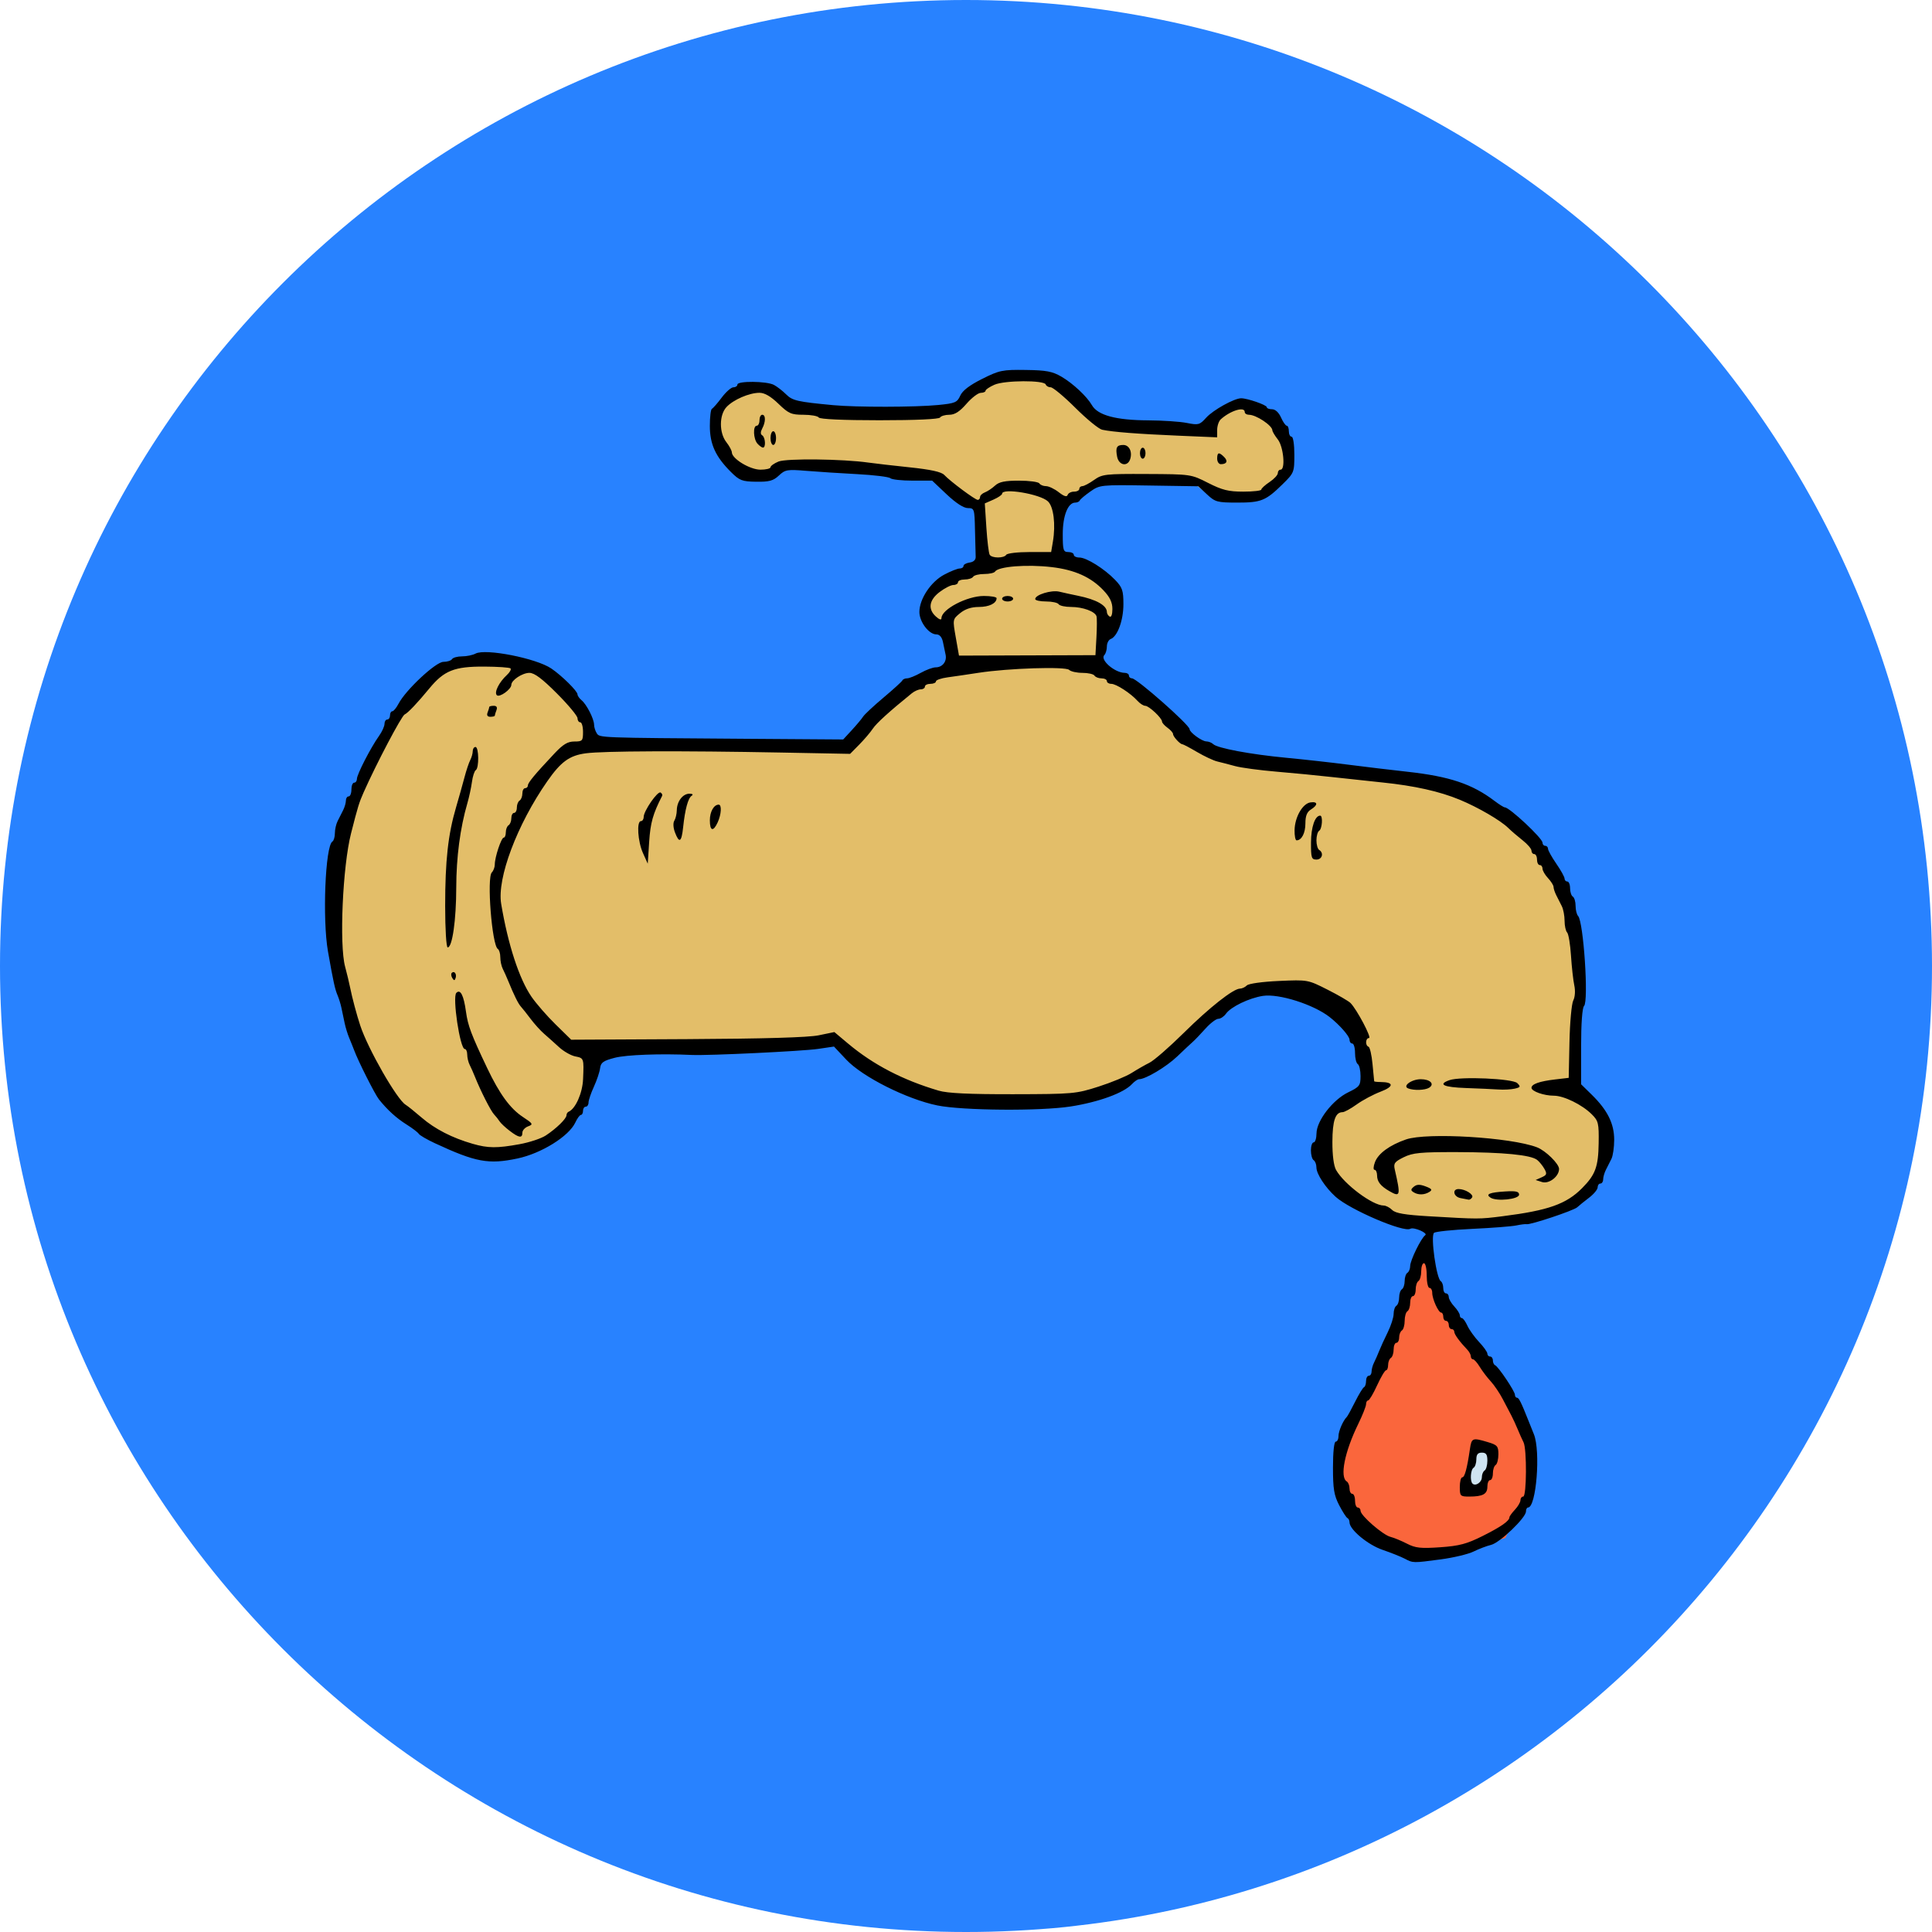
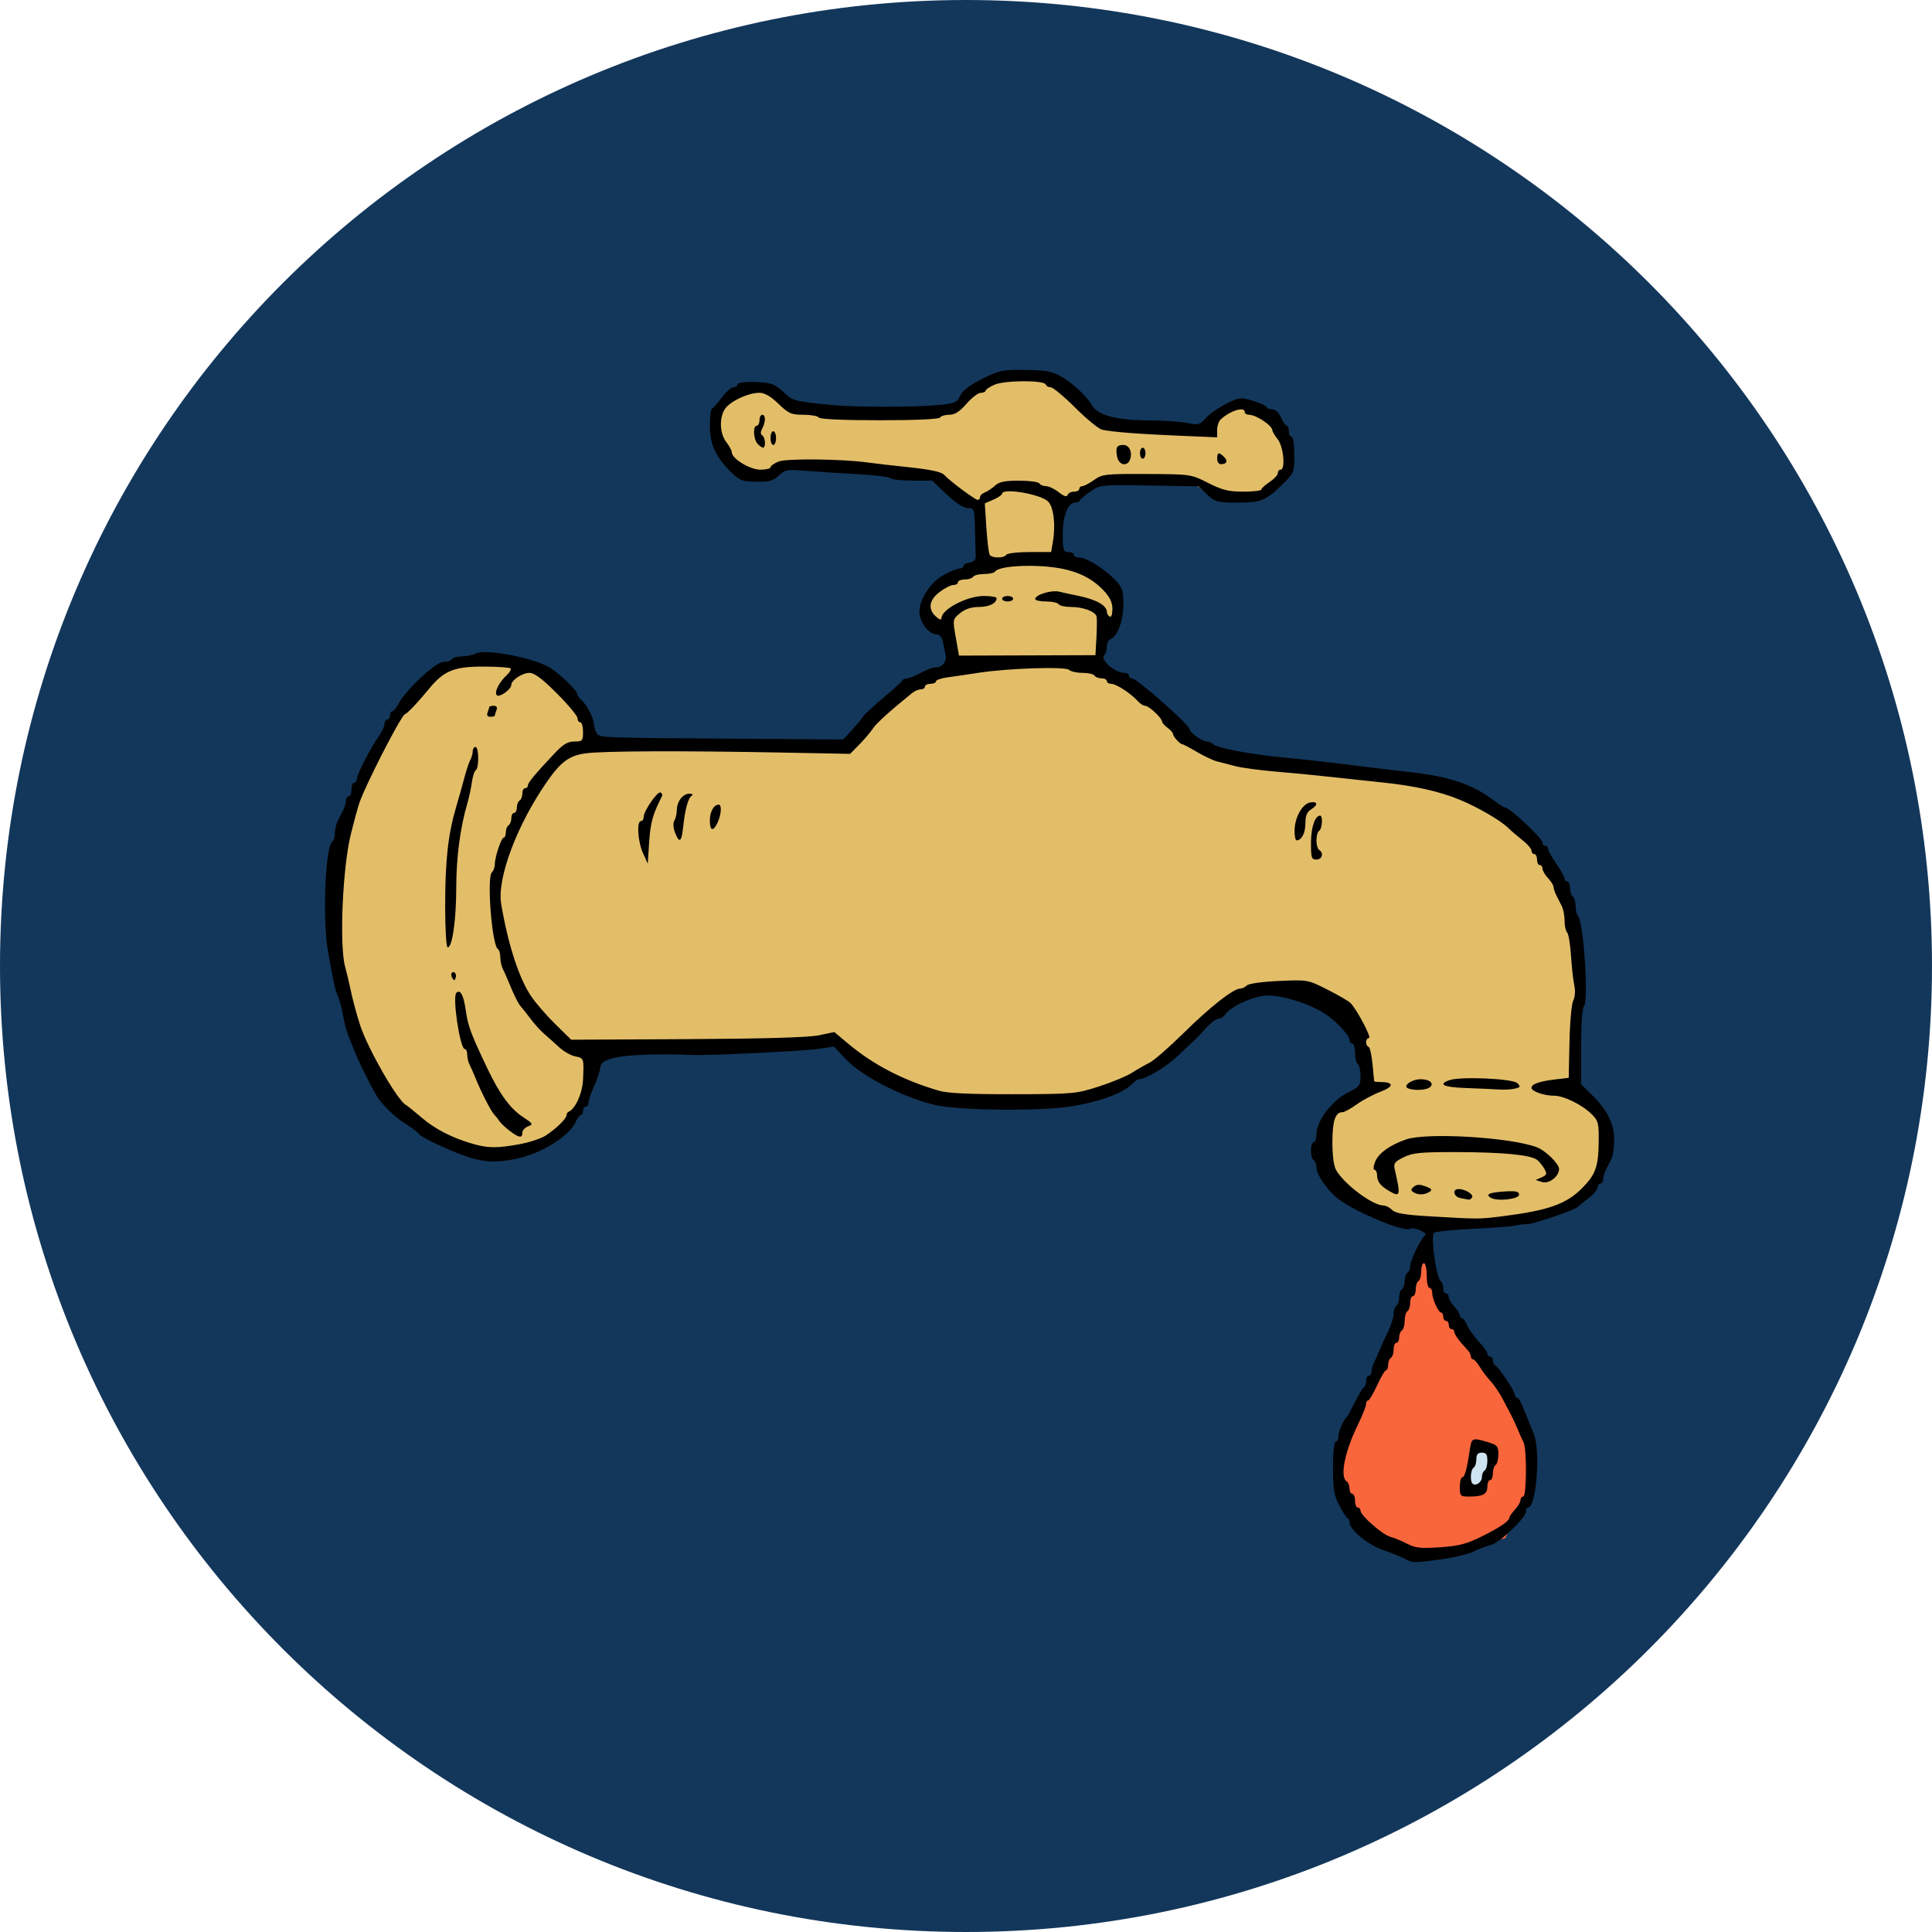
<svg xmlns="http://www.w3.org/2000/svg" version="1.0" width="128" height="128" id="svg19533">
  <defs id="defs19535" />
-   <circle class="st2" cx="64" cy="64" r="64" id="circle11" style="fill:#2882ff;fill-opacity:1" />
+   <circle class="st2" cx="64" cy="64" r="64" id="circle11" style="fill:#13375b;fill-opacity:1" />
  <g transform="matrix(0.1557698,0,0,0.1557698,7.92628,2.650751)" id="layer1">
    <g transform="matrix(1.172689,0,0,1.16782,-15.08407,-23.54672)" id="g20112">
      <path d="m 484.74,458.765 -10.234,33.495 -15.817,34.425 -5.582,16.747 14.886,22.33 18.608,7.443 28.843,-7.443 8.374,-17.678 0.93,-17.678 -14.886,-25.121 -16.747,-25.121 -5.582,-12.095 z" id="path20104" style="fill:#fa663c;fill-opacity:1;fill-rule:evenodd;stroke:none;stroke-width:1px;stroke-linecap:butt;stroke-linejoin:miter;stroke-opacity:1" />
      <path d="m 504.888,532.036 -3.158,11.929 v 4.21 l 4.561,0.351 4.561,-8.421 v -6.315 z" id="path20106" style="fill:#cfe4f1;fill-opacity:1;fill-rule:evenodd;stroke:none;stroke-width:1px;stroke-linecap:butt;stroke-linejoin:miter;stroke-opacity:1" />
      <path d="m 134.219,245.737 -14.404,11.785 -20.951,35.355 -7.857,28.153 0.655,41.248 11.13,33.391 25.534,26.189 21.606,5.238 23.57,-7.857 11.13,-20.297 1.309,-10.476 74.639,-3.928 10.476,-0.655 14.404,11.13 25.534,11.13 h 34.701 l 22.261,-0.655 26.189,-15.713 21.606,-20.297 19.642,-4.583 22.916,11.13 5.893,12.44 1.964,11.785 -17.023,14.404 v 13.095 l 7.202,12.44 18.987,10.476 20.297,1.964 40.593,-5.893 11.785,-10.476 4.583,-13.749 -1.964,-11.13 -11.13,-9.821 1.964,-22.261 1.309,-20.951 -6.547,-29.463 -14.404,-22.916 -20.297,-13.095 -33.391,-5.238 -51.069,-6.547 -18.987,-6.547 -17.678,-18.332 c 0,0 -9.166,-6.547 -11.785,-7.202 -2.619,-0.655 0.655,-13.749 0.655,-13.749 l 5.893,-4.583 -0.655,-9.166 -11.13,-11.13 -11.13,-2.619 0.655,-18.332 13.749,-7.202 11.13,-2.619 24.225,1.309 c 0,0 5.238,5.893 11.13,5.893 5.893,0 13.095,-1.309 13.095,-1.309 l 9.821,-8.511 1.309,-9.821 -7.857,-11.13 -8.511,-4.583 -9.166,5.238 -6.547,5.238 -36.665,-3.274 -19.642,-16.368 h -16.368 l -8.511,3.928 -9.166,9.821 -28.808,-0.655 -30.118,-1.964 -11.13,-7.202 -11.13,3.928 -6.547,9.821 5.238,10.476 6.547,7.202 h 9.166 l 11.13,-3.274 41.903,3.274 9.166,1.964 9.821,7.857 4.583,3.928 1.309,18.987 -15.059,6.547 -7.202,8.511 3.274,7.202 6.547,4.583 1.309,11.785 -21.606,7.857 -17.023,21.606 -77.913,-1.309 -15.713,-1.964 -1.309,-7.857 -11.785,-15.059 -13.749,-6.547 -17.023,-0.655 z" id="path20108" style="fill:#e3be69;fill-opacity:1;fill-rule:evenodd;stroke:none;stroke-width:1px;stroke-linecap:butt;stroke-linejoin:miter;stroke-opacity:1" />
      <path d="m 240.94,146.218 -9.821,5.238 -3.274,12.44 9.821,13.749 11.13,1.309 4.583,-3.928 39.938,1.964 14.404,1.309 9.821,8.511 7.202,3.274 7.857,-6.547 h 11.785 l 9.821,6.547 9.166,-5.893 8.511,-3.274 28.153,-0.655 8.511,3.274 9.166,3.928 9.166,-0.655 9.821,-9.166 v -11.13 l -9.821,-12.44 -5.893,-2.619 -11.13,5.238 -3.928,5.893 -26.844,-3.274 -13.095,-1.309 -14.404,-13.749 -16.368,-3.274 -13.095,5.238 c 0,0 -0.655,7.857 -3.928,7.857 -3.274,0 -23.57,1.964 -23.57,1.964 h -30.772 l -12.44,-7.857 z" id="path20110" style="fill:#e3be69;fill-opacity:1;fill-rule:evenodd;stroke:none;stroke-width:1px;stroke-linecap:butt;stroke-linejoin:miter;stroke-opacity:1" />
      <path d="m 478.929,573.255 c -1.375,-0.722 -4.975,-2.162 -8,-3.2 -5.362,-1.84 -12,-7.383 -12,-10.02 0,-0.672 -0.338,-1.371 -0.75,-1.555 -0.412,-0.183 -1.762,-2.288 -3,-4.678 -1.866,-3.603 -2.25,-5.95 -2.25,-13.75 0,-5.604 0.404,-9.405 1,-9.405 0.55,0 1,-0.906 1,-2.014 0,-1.807 1.67,-5.678 3.013,-6.986 0.282,-0.275 1.632,-2.75 3,-5.5 1.368,-2.75 2.824,-5.15 3.237,-5.333 0.412,-0.183 0.75,-1.196 0.75,-2.25 0,-1.054 0.45,-1.917 1,-1.917 0.55,0 1,-0.681 1,-1.514 0,-0.832 0.398,-2.295 0.883,-3.25 0.486,-0.955 1.322,-2.861 1.858,-4.236 0.536,-1.375 1.939,-4.455 3.117,-6.845 1.178,-2.389 2.142,-5.4 2.142,-6.691 0,-1.291 0.45,-2.625 1,-2.965 0.55,-0.34 1,-1.69 1,-3 0,-1.31 0.45,-2.66 1,-3 0.55,-0.34 1,-1.69 1,-3 0,-1.31 0.45,-2.66 1,-3 0.55,-0.34 1,-1.449 1,-2.465 0,-2.04 3.941,-10.135 5.466,-11.228 1.105,-0.792 -4.218,-3.079 -5.427,-2.332 -2.352,1.454 -21.929,-6.975 -27.087,-11.661 -3.732,-3.391 -6.953,-8.329 -6.953,-10.66 0,-1.12 -0.45,-2.315 -1,-2.655 -0.55,-0.34 -1,-1.941 -1,-3.559 0,-1.618 0.45,-2.941 1,-2.941 0.55,0 1.011,-1.462 1.025,-3.25 0.035,-4.617 5.903,-12.255 11.505,-14.977 4.11,-1.997 4.47,-2.473 4.47,-5.914 0,-2.058 -0.45,-4.02 -1,-4.36 -0.55,-0.34 -1,-2.166 -1,-4.059 0,-1.893 -0.45,-3.441 -1,-3.441 -0.55,0 -1,-0.627 -1,-1.394 0,-1.283 -3.673,-5.477 -7.237,-8.264 -5.868,-4.588 -18.389,-8.574 -24.156,-7.69 -5.01,0.768 -11.643,3.979 -13.413,6.492 -0.719,1.021 -1.97,1.856 -2.781,1.856 -0.811,0 -2.923,1.624 -4.693,3.608 -1.771,1.984 -3.808,4.122 -4.527,4.75 -0.719,0.628 -3.264,3.023 -5.654,5.322 -3.943,3.793 -11.484,8.32 -13.859,8.32 -0.52,0 -1.673,0.791 -2.562,1.757 -2.993,3.252 -11.998,6.553 -22.327,8.187 -10.811,1.709 -39.219,1.477 -48.291,-0.394 -11.1,-2.291 -27.151,-10.4 -33.035,-16.689 l -4.445,-4.752 -5.76,0.853 c -5.645,0.836 -39.846,2.484 -45.76,2.204 -11.308,-0.534 -23.754,-0.076 -28,1.031 -4.156,1.083 -5.052,1.726 -5.309,3.803 -0.17,1.375 -1.183,4.408 -2.25,6.739 -1.067,2.332 -1.941,4.919 -1.941,5.75 0,0.831 -0.45,1.511 -1,1.511 -0.55,0 -1,0.675 -1,1.5 0,0.825 -0.34,1.5 -0.756,1.5 -0.416,0 -1.327,1.238 -2.026,2.75 -2.327,5.04 -12.333,11.29 -21.018,13.128 -10.475,2.217 -15.079,1.361 -29.931,-5.567 -2.877,-1.342 -5.502,-2.879 -5.834,-3.416 -0.332,-0.537 -2.325,-2.064 -4.43,-3.392 -3.714,-2.344 -6.919,-5.269 -10.005,-9.128 -1.447,-1.809 -7.463,-13.774 -8.989,-17.876 -0.409,-1.1 -1.22,-3.125 -1.802,-4.5 -0.582,-1.375 -1.339,-3.85 -1.682,-5.5 -0.343,-1.65 -0.861,-4.125 -1.151,-5.5 -0.29,-1.375 -0.91,-3.4 -1.377,-4.5 -0.975,-2.297 -1.538,-4.87 -3.498,-16 -2.06,-11.699 -0.989,-38.463 1.603,-40.065 0.492,-0.304 0.894,-1.657 0.894,-3.007 0,-1.35 0.45,-3.348 1,-4.441 0.55,-1.093 1.45,-2.88 2,-3.973 0.55,-1.093 1,-2.668 1,-3.5 0,-0.832 0.45,-1.514 1,-1.514 0.55,0 1,-1.125 1,-2.5 0,-1.375 0.45,-2.5 1,-2.5 0.55,0 1,-0.629 1,-1.398 0,-1.616 5.032,-11.433 7.988,-15.585 1.107,-1.554 2.012,-3.543 2.012,-4.421 0,-0.878 0.45,-1.596 1,-1.596 0.55,0 1,-0.675 1,-1.5 0,-0.825 0.374,-1.5 0.831,-1.5 0.457,0 1.47,-1.232 2.25,-2.737 2.607,-5.029 13.518,-15.263 16.273,-15.263 1.39,0 2.806,-0.45 3.146,-1 0.34,-0.55 1.971,-1 3.625,-1 1.654,0 3.861,-0.457 4.904,-1.016 3.61,-1.932 22.01,1.709 27.471,5.435 3.83,2.614 9.5,8.238 9.5,9.424 0,0.501 0.666,1.463 1.479,2.139 1.842,1.528 4.516,6.787 4.536,8.921 0.008,0.878 0.436,2.261 0.949,3.074 1.07,1.692 0.374,1.665 53.47,2.036 l 35.935,0.251 3.166,-3.455 c 1.741,-1.9 3.571,-4.097 4.065,-4.882 0.494,-0.785 3.824,-3.899 7.399,-6.92 3.575,-3.021 6.65,-5.834 6.833,-6.25 0.183,-0.416 0.957,-0.757 1.72,-0.757 0.762,0 2.989,-0.9 4.947,-2 1.958,-1.1 4.392,-2 5.408,-2 2.428,0 4.108,-2.118 3.61,-4.552 -0.219,-1.071 -0.659,-3.185 -0.977,-4.698 -0.372,-1.767 -1.223,-2.75 -2.38,-2.75 -2.717,0 -6.161,-4.568 -6.161,-8.17 0,-4.729 4.157,-11.009 8.998,-13.593 2.305,-1.23 4.824,-2.237 5.597,-2.237 0.773,0 1.405,-0.419 1.405,-0.93 0,-0.512 1.012,-1.074 2.25,-1.25 1.397,-0.198 2.218,-0.983 2.167,-2.07 -0.046,-0.963 -0.158,-5.35 -0.25,-9.75 -0.161,-7.745 -0.244,-8 -2.581,-8 -1.527,0 -4.349,-1.836 -7.684,-5 l -5.27,-5 h -7.116 c -3.914,0 -7.544,-0.401 -8.066,-0.891 -0.522,-0.49 -5.9,-1.153 -11.95,-1.474 -6.05,-0.321 -14.375,-0.863 -18.5,-1.204 -6.932,-0.574 -7.687,-0.444 -9.963,1.712 -2.018,1.911 -3.497,2.318 -8.19,2.255 -5.154,-0.07 -6.075,-0.425 -9.198,-3.548 -5.586,-5.586 -7.649,-10.116 -7.649,-16.796 0,-3.237 0.338,-6.036 0.75,-6.22 0.412,-0.183 2.01,-2.021 3.551,-4.083 1.54,-2.062 3.453,-3.75 4.25,-3.75 0.797,0 1.449,-0.45 1.449,-1 0,-1.37 10.632,-1.267 13.239,0.128 1.159,0.62 3.146,2.167 4.416,3.436 2.304,2.304 4.08,2.714 17.077,3.942 8.435,0.797 29.741,0.765 38.083,-0.057 6.144,-0.605 6.91,-0.93 8,-3.394 0.817,-1.845 3.383,-3.818 7.945,-6.111 6.266,-3.149 7.374,-3.378 15.772,-3.26 7.511,0.105 9.701,0.519 13,2.455 4.164,2.444 9.228,7.199 11.035,10.36 2.116,3.703 8.724,5.489 20.504,5.544 5.186,0.024 11.454,0.448 13.929,0.943 4.202,0.84 4.666,0.714 7.01,-1.904 2.507,-2.8 10.182,-7.082 12.693,-7.082 2.279,0 9.296,2.448 9.296,3.243 0,0.416 0.862,0.757 1.916,0.757 1.167,0 2.435,1.172 3.244,3 0.73,1.65 1.668,3 2.084,3 0.416,0 0.756,0.9 0.756,2 0,1.1 0.45,2 1,2 0.565,0 1,2.849 1,6.547 0,6.383 -0.107,6.653 -4.265,10.75 -6.123,6.034 -7.77,6.703 -16.471,6.698 -7.227,-0.004 -7.982,-0.21 -10.931,-2.973 l -3.167,-2.969 -17.833,-0.277 c -17.55,-0.272 -17.888,-0.238 -21.333,2.187 -1.925,1.355 -3.65,2.818 -3.833,3.25 -0.183,0.432 -0.919,0.786 -1.635,0.786 -2.647,0 -4.532,4.768 -4.532,11.465 0,5.869 0.204,6.535 2,6.535 1.1,0 2,0.45 2,1 0,0.55 0.909,1 2.02,1 2.572,0 9.117,4.115 12.988,8.166 2.606,2.727 2.992,3.865 2.992,8.829 0,5.88 -2.127,11.733 -4.61,12.686 -0.765,0.293 -1.39,1.52 -1.39,2.726 0,1.206 -0.42,2.621 -0.933,3.143 -1.664,1.695 3.806,6.45 7.419,6.45 0.832,0 1.514,0.45 1.514,1 0,0.55 0.498,1 1.106,1 1.745,0 20.894,16.973 20.894,18.519 0,1.151 4.437,4.413 6.05,4.447 0.853,0.018 1.984,0.467 2.514,0.997 1.467,1.467 13.608,3.746 26.436,4.963 6.325,0.6 16.45,1.731 22.5,2.513 6.05,0.782 15.725,1.944 21.5,2.583 15.259,1.687 23.496,4.456 31.594,10.621 1.702,1.296 3.386,2.356 3.742,2.356 1.7,0 13.663,11.246 13.663,12.844 0,0.636 0.45,1.156 1,1.156 0.55,0 1,0.481 1,1.07 0,0.588 1.35,3.032 3,5.43 1.65,2.398 3,4.842 3,5.43 0,0.588 0.45,1.07 1,1.07 0.55,0 1,1.098 1,2.441 0,1.343 0.45,2.719 1,3.059 0.55,0.34 1,1.851 1,3.359 0,1.508 0.409,3.168 0.908,3.691 1.973,2.064 3.884,31.058 2.161,32.781 -0.655,0.655 -1.069,6.385 -1.069,14.792 v 13.723 l 3.887,3.827 c 5.674,5.585 8.113,10.507 8.113,16.371 0,2.741 -0.45,5.877 -1,6.97 -0.55,1.093 -1.45,2.88 -2,3.973 -0.55,1.093 -1,2.668 -1,3.5 0,0.832 -0.45,1.514 -1,1.514 -0.55,0 -1,0.624 -1,1.387 0,0.763 -1.389,2.451 -3.086,3.75 -1.698,1.299 -3.647,2.882 -4.332,3.516 -1.283,1.188 -17.063,6.473 -18.357,6.148 -0.399,-0.1 -2.075,0.107 -3.725,0.459 -1.65,0.353 -8.85,0.915 -16,1.249 -7.15,0.334 -13.386,0.99 -13.858,1.457 -1.281,1.268 0.872,16.615 2.469,17.602 0.489,0.302 0.89,1.423 0.89,2.491 0,1.068 0.45,1.941 1,1.941 0.55,0 1,0.59 1,1.311 0,0.721 0.9,2.277 2,3.458 1.1,1.181 2,2.616 2,3.189 0,0.573 0.34,1.042 0.756,1.042 0.416,0 1.311,1.238 1.989,2.75 0.678,1.512 2.588,4.188 4.244,5.946 1.656,1.758 3.011,3.67 3.011,4.25 0,0.58 0.45,1.054 1,1.054 0.55,0 1,0.637 1,1.417 0,0.779 0.364,1.567 0.808,1.75 1.169,0.482 7.192,9.497 7.192,10.764 0,0.588 0.34,1.07 0.756,1.07 0.675,0 1.498,1.666 4.203,8.5 0.435,1.1 1.298,3.259 1.916,4.797 2.491,6.196 0.861,26.664 -2.125,26.695 -0.412,0.004 -0.75,0.653 -0.75,1.441 0,2.275 -9.487,11.403 -12.64,12.162 -1.573,0.379 -4.435,1.47 -6.36,2.426 -1.925,0.956 -7.284,2.242 -11.909,2.858 -10.174,1.356 -9.983,1.36 -13.091,-0.272 z m 28.322,-8.27 c 6.697,-3.372 9.678,-5.469 9.678,-6.808 0,-0.337 0.9,-1.579 2,-2.76 1.1,-1.181 2,-2.737 2,-3.458 0,-0.721 0.45,-1.311 1,-1.311 1.249,0 1.351,-17.337 0.117,-19.764 -0.486,-0.955 -1.438,-3.086 -2.117,-4.736 -0.678,-1.65 -1.709,-3.9 -2.291,-5 -0.582,-1.1 -1.992,-3.8 -3.133,-6 -1.141,-2.2 -3.113,-5.125 -4.382,-6.5 -1.269,-1.375 -3.053,-3.737 -3.966,-5.25 -0.912,-1.512 -2.012,-2.75 -2.443,-2.75 -0.431,0 -0.784,-0.482 -0.784,-1.071 0,-0.589 -0.562,-1.664 -1.25,-2.388 -2.851,-3.003 -4.75,-5.623 -4.75,-6.552 0,-0.544 -0.45,-0.989 -1,-0.989 -0.55,0 -1,-0.675 -1,-1.5 0,-0.825 -0.45,-1.5 -1,-1.5 -0.55,0 -1,-0.675 -1,-1.5 0,-0.825 -0.338,-1.504 -0.75,-1.508 -1.015,-0.011 -3.25,-4.957 -3.25,-7.192 0,-0.99 -0.45,-1.801 -1,-1.801 -0.55,0 -1,-2.025 -1,-4.5 0,-2.475 -0.45,-4.5 -1,-4.5 -0.55,0 -1,1.323 -1,2.941 0,1.618 -0.45,3.219 -1,3.559 -0.55,0.34 -1,1.716 -1,3.059 0,1.343 -0.45,2.441 -1,2.441 -0.55,0 -1,1.098 -1,2.441 0,1.343 -0.45,2.719 -1,3.059 -0.55,0.34 -1,1.915 -1,3.5 0,1.585 -0.45,3.16 -1,3.5 -0.55,0.34 -1,1.491 -1,2.559 0,1.068 -0.45,1.941 -1,1.941 -0.55,0 -1,1.098 -1,2.441 0,1.343 -0.45,2.719 -1,3.059 -0.55,0.34 -1,1.491 -1,2.559 0,1.068 -0.338,1.943 -0.75,1.945 -0.412,0.002 -1.875,2.475 -3.25,5.496 -1.375,3.021 -2.837,5.494 -3.25,5.496 -0.412,0.002 -0.75,0.615 -0.75,1.363 0,0.748 -1.289,4.01 -2.864,7.25 -4.919,10.118 -6.734,19.285 -4.136,20.89 0.55,0.34 1,1.491 1,2.559 0,1.068 0.45,1.941 1,1.941 0.55,0 1,1.125 1,2.5 0,1.375 0.45,2.5 1,2.5 0.55,0 1,0.536 1,1.19 0,1.719 8.081,8.786 10.842,9.482 1.288,0.325 3.988,1.442 6,2.484 3.073,1.591 5.002,1.799 12.062,1.304 6.921,-0.485 9.641,-1.213 15.419,-4.122 z m -8.322,-17.838 c 0,-1.925 0.399,-3.5 0.886,-3.5 0.884,0 1.737,-3.148 2.775,-10.25 0.606,-4.141 0.903,-4.26 6.472,-2.592 3.468,1.039 3.866,1.497 3.866,4.441 0,1.805 -0.45,3.561 -1,3.901 -0.55,0.34 -1,1.716 -1,3.059 0,1.343 -0.45,2.441 -1,2.441 -0.55,0 -1,1.077 -1,2.393 0,2.708 -1.64,3.607 -6.582,3.607 -3.24,0 -3.418,-0.183 -3.418,-3.5 z m 8,-3.548 c 0,-1.009 0.45,-2.112 1,-2.452 0.55,-0.34 1,-1.941 1,-3.559 0,-2.274 -0.453,-2.941 -2,-2.941 -1.454,0 -2,0.667 -2,2.441 0,1.343 -0.45,2.719 -1,3.059 -1.085,0.67 -1.373,4.794 -0.402,5.764 1.103,1.103 3.402,-0.459 3.402,-2.312 z m 7.5,-95.051 c 16.603,-2.109 23.119,-4.419 28.86,-10.234 4.824,-4.887 5.876,-7.756 6.003,-16.386 0.107,-7.248 -0.096,-8.104 -2.489,-10.497 -3.523,-3.523 -10.14,-6.783 -13.769,-6.783 -3.586,0 -8.105,-1.599 -8.105,-2.868 0,-1.354 2.864,-2.379 8.5,-3.043 l 5,-0.589 0.273,-13 c 0.15,-7.15 0.769,-13.976 1.375,-15.169 0.645,-1.269 0.803,-3.551 0.38,-5.5 -0.397,-1.832 -0.938,-6.706 -1.201,-10.831 -0.263,-4.125 -0.895,-7.928 -1.403,-8.45 -0.509,-0.522 -0.925,-2.441 -0.925,-4.264 0,-1.822 -0.45,-4.207 -1,-5.3 -0.55,-1.093 -1.45,-2.88 -2,-3.973 -0.55,-1.093 -1,-2.461 -1,-3.042 0,-0.58 -0.9,-2.021 -2,-3.202 -1.1,-1.181 -2,-2.737 -2,-3.458 0,-0.721 -0.45,-1.311 -1,-1.311 -0.55,0 -1,-0.9 -1,-2 0,-1.1 -0.45,-2 -1,-2 -0.55,0 -1.004,-0.562 -1.009,-1.25 -0.005,-0.688 -1.441,-2.375 -3.191,-3.75 -1.75,-1.375 -4.108,-3.41 -5.241,-4.523 -2.806,-2.756 -10.905,-7.487 -17.559,-10.257 -7.332,-3.051 -16.466,-5.104 -28,-6.291 -5.225,-0.538 -13.55,-1.437 -18.5,-1.998 -4.95,-0.561 -13.95,-1.437 -20,-1.947 -6.05,-0.51 -12.8,-1.421 -15,-2.025 -2.2,-0.604 -5.115,-1.364 -6.477,-1.688 -1.363,-0.325 -4.645,-1.868 -7.294,-3.43 -2.649,-1.562 -5.054,-2.84 -5.344,-2.84 -0.848,0 -3.385,-2.778 -3.385,-3.708 0,-0.468 -0.9,-1.499 -2,-2.292 -1.1,-0.793 -2,-1.813 -2,-2.266 0,-1.258 -4.752,-5.734 -6.087,-5.734 -0.648,0 -1.906,-0.809 -2.795,-1.797 -2.506,-2.785 -7.752,-6.203 -9.522,-6.203 -0.878,0 -1.596,-0.45 -1.596,-1 0,-0.55 -0.873,-1 -1.941,-1 -1.068,0 -2.219,-0.45 -2.559,-1 -0.34,-0.55 -2.301,-1 -4.359,-1 -2.058,0 -4.229,-0.488 -4.825,-1.084 -1.283,-1.283 -22.061,-0.615 -32.816,1.054 -3.85,0.598 -8.912,1.344 -11.25,1.659 -2.337,0.315 -4.25,0.977 -4.25,1.472 0,0.495 -0.9,0.899 -2,0.899 -1.1,0 -2,0.45 -2,1 0,0.55 -0.67,1 -1.489,1 -0.819,0 -2.281,0.644 -3.25,1.432 -8.193,6.661 -12.838,10.896 -14.178,12.924 -0.871,1.318 -3.074,3.914 -4.897,5.77 l -3.314,3.374 -25.186,-0.482 c -35.756,-0.684 -64.288,-0.572 -70.644,0.277 -5.957,0.796 -9.051,3.049 -14.022,10.21 -10.949,15.775 -18.259,35.291 -16.708,44.604 2.473,14.846 6.533,27.347 10.992,33.848 1.714,2.499 5.658,7.043 8.764,10.098 l 5.647,5.555 42.03,-0.211 c 27.65,-0.139 43.978,-0.615 47.724,-1.393 l 5.693,-1.182 4.929,4.157 c 9.166,7.729 19.852,13.309 32.908,17.184 3.193,0.948 11.034,1.323 27,1.293 21.711,-0.041 22.798,-0.138 30.987,-2.774 4.668,-1.502 10.068,-3.741 12,-4.976 1.932,-1.235 4.847,-2.912 6.477,-3.726 1.63,-0.815 7.186,-5.672 12.348,-10.793 9.466,-9.392 18.063,-16.188 20.478,-16.188 0.721,0 1.833,-0.523 2.473,-1.162 0.666,-0.666 5.633,-1.361 11.638,-1.628 10.452,-0.465 10.491,-0.458 17.601,3.154 3.919,1.991 7.681,4.186 8.361,4.878 2.319,2.362 7.788,12.758 6.712,12.758 -1.295,0 -1.445,2.695 -0.177,3.167 0.493,0.183 1.144,3.033 1.447,6.333 0.303,3.3 0.574,6.112 0.603,6.25 0.029,0.138 1.066,0.257 2.303,0.265 4.899,0.033 4.924,1.647 0.055,3.505 -2.643,1.009 -6.56,3.104 -8.705,4.657 -2.145,1.553 -4.452,2.823 -5.128,2.823 -2.601,0 -3.648,3.064 -3.682,10.776 -0.021,4.878 0.486,8.779 1.337,10.281 2.959,5.222 13.249,12.942 17.251,12.942 0.813,0 2.204,0.725 3.09,1.612 1.204,1.204 4.574,1.786 13.321,2.301 18.128,1.066 18.223,1.066 26.71,-0.011 z m -15.25,-6.607 c -2.529,-0.487 -3.112,-3.294 -0.684,-3.294 2.384,0 5.565,1.979 4.903,3.05 -0.323,0.522 -0.898,0.889 -1.278,0.814 -0.38,-0.075 -1.703,-0.331 -2.941,-0.57 z m 10.893,-0.159 c -1.926,-1.257 -0.38,-1.908 5.365,-2.262 3.859,-0.237 4.992,0.026 4.992,1.16 0,1.701 -8.116,2.564 -10.357,1.102 z m -36.643,-2.351 c -3.204,-1.85 -4.5,-3.495 -4.5,-5.713 0,-1.139 -0.411,-2.071 -0.913,-2.071 -0.516,0 -0.451,-1.224 0.148,-2.812 1.196,-3.169 5.339,-6.206 11.265,-8.257 7.582,-2.624 38.035,-0.785 47.5,2.869 3.127,1.207 8,6.006 8,7.878 0,2.742 -3.651,5.567 -6.163,4.769 l -2.337,-0.743 2.182,-0.975 c 1.877,-0.838 2.017,-1.27 1,-3.082 -0.65,-1.159 -1.832,-2.624 -2.626,-3.256 -2.297,-1.826 -12.336,-2.81 -29.056,-2.846 -13.256,-0.029 -16.055,0.241 -19.337,1.866 -3.33,1.648 -3.759,2.242 -3.243,4.494 2.176,9.513 2.02,10.154 -1.92,7.879 z m 8.703,0.362 c -1.048,-0.665 -1.023,-1.05 0.128,-2.006 1.053,-0.874 2.168,-0.901 4.263,-0.104 2.267,0.862 2.543,1.265 1.372,2.006 -1.814,1.147 -4.056,1.188 -5.763,0.104 z m -1.944,-37.806 c -2.147,-0.867 1.266,-3.341 4.611,-3.341 3.385,0 5.104,1.769 3.009,3.096 -1.476,0.935 -5.584,1.066 -7.619,0.244 z m 20.991,-0.131 c -8.168,-0.288 -10.35,-1.332 -6,-2.871 3.968,-1.404 22.948,-0.57 24.599,1.081 1.285,1.285 1.17,1.531 -0.943,2.016 -1.323,0.304 -3.981,0.443 -5.906,0.308 -1.925,-0.135 -7.213,-0.375 -11.75,-0.535 z M 202.666,316.276 c -1.883,-4.198 -2.354,-11.628 -0.737,-11.628 0.55,0 1,-0.685 1,-1.521 0,-2.193 5.077,-9.549 6.138,-8.893 0.492,0.304 0.738,0.859 0.546,1.234 -3.323,6.499 -4.24,9.761 -4.69,16.681 l -0.52,8 z m 242.295,-3.878 c 0.029,-5.606 1.443,-9.75 3.328,-9.75 1.043,0 0.727,4.828 -0.36,5.5 -0.55,0.34 -1,1.915 -1,3.5 0,1.585 0.45,3.16 1,3.5 1.76,1.087 1.07,3.5 -1,3.5 -1.79,0 -1.997,-0.656 -1.968,-6.25 z M 214.274,308.752 c -0.633,-1.678 -0.732,-3.465 -0.235,-4.25 0.472,-0.745 0.88,-2.48 0.905,-3.855 0.061,-3.227 2.192,-6.004 4.594,-5.985 1.14,0.009 1.453,0.307 0.789,0.75 -1.305,0.871 -2.401,4.941 -3.091,11.485 -0.575,5.453 -1.407,5.974 -2.962,1.855 z m 224.728,-0.855 c 0.092,-4.72 2.909,-9.652 5.752,-10.07 2.722,-0.4 2.813,0.94 0.174,2.587 -1.429,0.892 -2,2.332 -2,5.041 0,3.551 -1.365,6.192 -3.2,6.192 -0.44,0 -0.767,-1.688 -0.727,-3.75 z m -212.073,-3.55 c 0,-3.127 1.445,-5.7 3.2,-5.7 1.172,0 0.976,3.521 -0.361,6.453 -1.602,3.515 -2.839,3.187 -2.839,-0.753 z m -69,117.96 c 3.575,-0.65 7.85,-2.076 9.5,-3.169 3.855,-2.553 7.5,-6.131 7.5,-7.362 0,-0.529 0.354,-1.112 0.786,-1.295 2.487,-1.054 5.015,-6.777 5.229,-11.835 0.324,-7.659 0.316,-7.682 -2.847,-8.314 -1.557,-0.311 -4.202,-1.83 -5.877,-3.375 -1.675,-1.545 -4.114,-3.737 -5.419,-4.871 -1.305,-1.134 -3.498,-3.568 -4.873,-5.408 -1.375,-1.84 -2.95,-3.837 -3.5,-4.437 -0.997,-1.089 -2.501,-4.131 -4.617,-9.342 -0.614,-1.512 -1.514,-3.531 -2,-4.486 -0.486,-0.955 -0.883,-2.841 -0.883,-4.191 0,-1.35 -0.4,-2.702 -0.89,-3.004 -2.143,-1.325 -4.074,-26.005 -2.182,-27.897 0.589,-0.589 1.072,-1.889 1.072,-2.887 0,-2.659 2.362,-9.784 3.243,-9.784 0.416,0 0.757,-0.873 0.757,-1.941 0,-1.068 0.45,-2.219 1,-2.559 0.55,-0.34 1,-1.491 1,-2.559 0,-1.068 0.45,-1.941 1,-1.941 0.55,0 1,-0.873 1,-1.941 0,-1.068 0.45,-2.219 1,-2.559 0.55,-0.34 1,-1.491 1,-2.559 0,-1.068 0.45,-1.941 1,-1.941 0.55,0 1,-0.442 1,-0.983 0,-1.012 2.467,-3.998 9.609,-11.627 3.166,-3.383 4.83,-4.39 7.25,-4.39 2.923,0 3.141,-0.243 3.141,-3.5 0,-1.925 -0.45,-3.5 -1,-3.5 -0.55,0 -1,-0.671 -1,-1.492 0,-0.82 -3.357,-4.87 -7.46,-9 -5.364,-5.399 -8.17,-7.508 -9.989,-7.508 -2.546,0 -6.552,2.663 -6.552,4.355 0,1.634 -4.31,4.735 -5.26,3.785 -1.039,-1.039 0.791,-4.722 3.671,-7.385 1.051,-0.972 1.634,-2.044 1.295,-2.382 -0.338,-0.338 -4.639,-0.634 -9.556,-0.657 -10.819,-0.051 -14.535,1.437 -19.882,7.956 -4.385,5.347 -7.817,8.977 -8.961,9.476 -1.113,0.486 -10.26,17.927 -14.862,28.337 -1.663,3.763 -2.114,5.237 -4.591,15.015 -3.029,11.958 -4.292,40.498 -2.146,48.5 0.664,2.475 1.472,5.85 1.797,7.5 0.731,3.717 2.406,10.028 3.717,14 2.817,8.539 13.302,26.903 16.441,28.794 0.725,0.437 3.354,2.556 5.842,4.709 4.79,4.145 11.085,7.386 18.496,9.521 5.591,1.611 8.749,1.636 17,0.135 z m -3.615,-4.874 c -1.587,-1.218 -3.232,-2.771 -3.657,-3.451 -0.425,-0.68 -1.327,-1.821 -2.006,-2.536 -1.192,-1.256 -4.933,-8.666 -6.966,-13.799 -0.544,-1.375 -1.387,-3.281 -1.873,-4.236 -0.486,-0.955 -0.883,-2.643 -0.883,-3.75 0,-1.107 -0.399,-2.014 -0.886,-2.014 -1.728,0 -4.562,-18.952 -3.059,-20.455 1.48,-1.48 2.681,0.89 3.5,6.907 0.687,5.046 1.924,8.341 7.715,20.548 4.454,9.389 8.314,14.696 12.893,17.726 3.705,2.452 3.857,2.722 1.93,3.435 -1.151,0.426 -2.092,1.463 -2.092,2.306 0,2.103 -1.222,1.923 -4.615,-0.682 z m -20.802,-55.652 c -0.431,-0.697 -0.513,-1.537 -0.183,-1.867 0.895,-0.895 1.871,0.421 1.387,1.871 -0.339,1.016 -0.574,1.015 -1.204,-0.004 z m -2.583,-26.193 c 0,-16.53 1.042,-26.036 3.941,-35.942 1.046,-3.575 2.431,-8.525 3.078,-11 0.647,-2.475 1.582,-5.281 2.079,-6.236 0.496,-0.955 0.903,-2.418 0.903,-3.25 0,-0.832 0.45,-1.514 1,-1.514 1.24,0 1.336,7.674 0.106,8.435 -0.492,0.304 -1.121,2.243 -1.398,4.309 -0.277,2.066 -1.024,5.556 -1.661,7.756 -2.616,9.04 -4.009,19.654 -4.027,30.701 -0.02,11.87 -1.433,21.799 -3.103,21.799 -0.516,0 -0.917,-6.593 -0.917,-15.058 z m 15.393,-70.523 c 0.334,-0.87 0.607,-1.77 0.607,-2 0,-0.23 0.723,-0.418 1.607,-0.418 1.055,0 1.398,0.544 1,1.582 -0.334,0.87 -0.607,1.77 -0.607,2 0,0.23 -0.723,0.418 -1.607,0.418 -1.055,0 -1.398,-0.544 -1,-1.582 z m 220.819,-27.388 c 0.2,-3.592 0.209,-7.032 0.021,-7.645 -0.541,-1.759 -4.97,-3.385 -9.221,-3.385 -2.142,0 -4.172,-0.45 -4.512,-1 -0.34,-0.55 -2.391,-1 -4.559,-1 -2.168,0 -3.941,-0.395 -3.941,-0.879 0,-1.567 5.897,-3.379 8.742,-2.686 1.517,0.369 4.558,1.037 6.758,1.484 6.666,1.353 10.5,3.526 10.5,5.95 0,0.557 0.45,1.291 1,1.63 0.591,0.365 1,-0.758 1,-2.746 0,-2.42 -0.911,-4.331 -3.25,-6.814 -4.533,-4.812 -10.431,-7.47 -18.75,-8.45 -9.044,-1.065 -19.421,-0.237 -20.582,1.642 -0.295,0.477 -2.058,0.867 -3.918,0.867 -1.86,0 -3.66,0.45 -4,1 -0.34,0.55 -1.716,1 -3.059,1 -1.343,0 -2.441,0.45 -2.441,1 0,0.55 -0.745,1 -1.656,1 -0.911,0 -3.161,1.148 -5,2.551 -3.855,2.941 -4.349,6.23 -1.344,8.949 1.262,1.142 2,1.358 2,0.584 0,-3.212 9.273,-8.084 15.386,-8.084 2.538,0 4.614,0.36 4.614,0.8 0,1.871 -2.675,3.2 -6.45,3.205 -2.714,0.003 -4.951,0.746 -6.782,2.25 -2.724,2.238 -2.729,2.264 -1.571,8.856 l 1.162,6.611 24.745,-0.081 24.745,-0.081 z m -34.212,-14.03 c 0,-0.55 0.9,-1 2,-1 1.1,0 2,0.45 2,1 0,0.55 -0.9,1 -2,1 -1.1,0 -2,-0.45 -2,-1 z m 1.5,-16 c 0.34,-0.55 4.142,-1 8.45,-1 h 7.832 l 0.632,-3.75 c 1.06,-6.291 0.263,-12.779 -1.809,-14.717 -2.875,-2.689 -16.605,-4.986 -16.605,-2.777 0,0.416 -1.412,1.381 -3.139,2.145 l -3.139,1.389 0.573,8.844 c 0.315,4.864 0.854,9.299 1.198,9.855 0.806,1.305 5.202,1.313 6.007,0.011 z m -9.5,-21.031 c 0,-0.567 0.787,-1.332 1.75,-1.7 0.963,-0.367 2.622,-1.478 3.689,-2.469 1.469,-1.365 3.572,-1.8 8.691,-1.8 3.714,0 7.031,0.45 7.37,1 0.34,0.55 1.431,1 2.424,1 0.993,0 3.072,0.996 4.62,2.213 1.915,1.507 2.943,1.826 3.218,1 0.222,-0.667 1.267,-1.213 2.321,-1.213 1.054,0 1.917,-0.45 1.917,-1 0,-0.55 0.493,-1 1.096,-1 0.603,0 2.515,-1.012 4.25,-2.25 2.968,-2.117 4.099,-2.246 19.154,-2.174 15.933,0.076 16.026,0.089 22.221,3.25 5.108,2.606 7.39,3.174 12.75,3.174 3.591,0 6.53,-0.338 6.531,-0.75 0.002,-0.412 1.35,-1.65 2.997,-2.75 1.647,-1.1 2.996,-2.562 2.997,-3.25 0.002,-0.688 0.453,-1.25 1.003,-1.25 1.827,0 1.068,-8.357 -1,-11 -1.076,-1.375 -1.966,-2.87 -1.978,-3.321 -0.048,-1.78 -5.889,-5.679 -8.509,-5.679 -0.832,0 -1.514,-0.45 -1.514,-1 0,-2.117 -5.224,-0.511 -8.711,2.679 -0.709,0.648 -1.289,2.386 -1.289,3.861 v 2.683 l -14.25,-0.611 c -14.667,-0.628 -23.594,-1.33 -27.461,-2.157 -1.216,-0.26 -5.582,-3.844 -9.702,-7.964 -4.12,-4.12 -8.15,-7.491 -8.956,-7.491 -0.806,0 -1.619,-0.462 -1.808,-1.027 -0.539,-1.617 -14.906,-1.547 -18.605,0.091 -1.771,0.784 -3.219,1.765 -3.219,2.181 0,0.416 -0.787,0.766 -1.75,0.779 -0.963,0.013 -3.298,1.812 -5.19,4 -2.455,2.839 -4.228,3.977 -6.191,3.977 -1.513,0 -3.029,0.45 -3.369,1 -0.381,0.616 -8.824,1 -22,1 -13.176,0 -21.619,-0.384 -22,-1 -0.34,-0.55 -2.841,-1 -5.558,-1 -4.41,0 -5.382,-0.429 -9.062,-4 -2.785,-2.703 -5.016,-4 -6.879,-4 -3.702,0 -9.45,2.492 -11.958,5.184 -2.688,2.886 -2.71,9.406 -0.043,12.816 1.076,1.375 1.966,3.04 1.978,3.699 0.043,2.33 6.577,6.301 10.367,6.301 2.011,0 3.656,-0.395 3.656,-0.879 0,-0.483 1.307,-1.42 2.904,-2.081 2.869,-1.188 23.353,-0.951 32.596,0.377 2.2,0.316 8.95,1.096 15,1.732 7.6,0.8 11.464,1.651 12.5,2.754 2.255,2.401 11.209,9.096 12.164,9.096 0.46,0 0.836,-0.464 0.836,-1.031 z m 49.709,-14.713 c -0.638,-3.337 -0.153,-4.256 2.243,-4.256 2.139,0 3.347,2.482 2.503,5.141 -0.924,2.911 -4.135,2.313 -4.747,-0.885 z m 36.291,0.744 c 0,-2.354 0.634,-2.509 2.524,-0.619 1.483,1.483 0.967,2.619 -1.19,2.619 -0.733,0 -1.333,-0.9 -1.333,-2 z m -28,-2 c 0,-1.1 0.45,-2 1,-2 0.55,0 1,0.9 1,2 0,1.1 -0.45,2 -1,2 -0.55,0 -1,-0.9 -1,-2 z m -138.75,-3.496 c -1.49,-1.692 -1.675,-6.504 -0.25,-6.504 0.55,0 1,-0.9 1,-2 0,-1.1 0.45,-2 1,-2 1.286,0 1.284,2.6 -0.003,5.005 -0.67,1.252 -0.67,2.079 0,2.493 1.158,0.716 1.373,4.52 0.253,4.464 -0.412,-0.021 -1.312,-0.677 -2,-1.458 z m 4.75,-2.004 c 0,-1.375 0.45,-2.5 1,-2.5 0.55,0 1,1.125 1,2.5 0,1.375 -0.45,2.5 -1,2.5 -0.55,0 -1,-1.125 -1,-2.5 z" id="path19593" style="fill:#000000" />
    </g>
  </g>
</svg>
